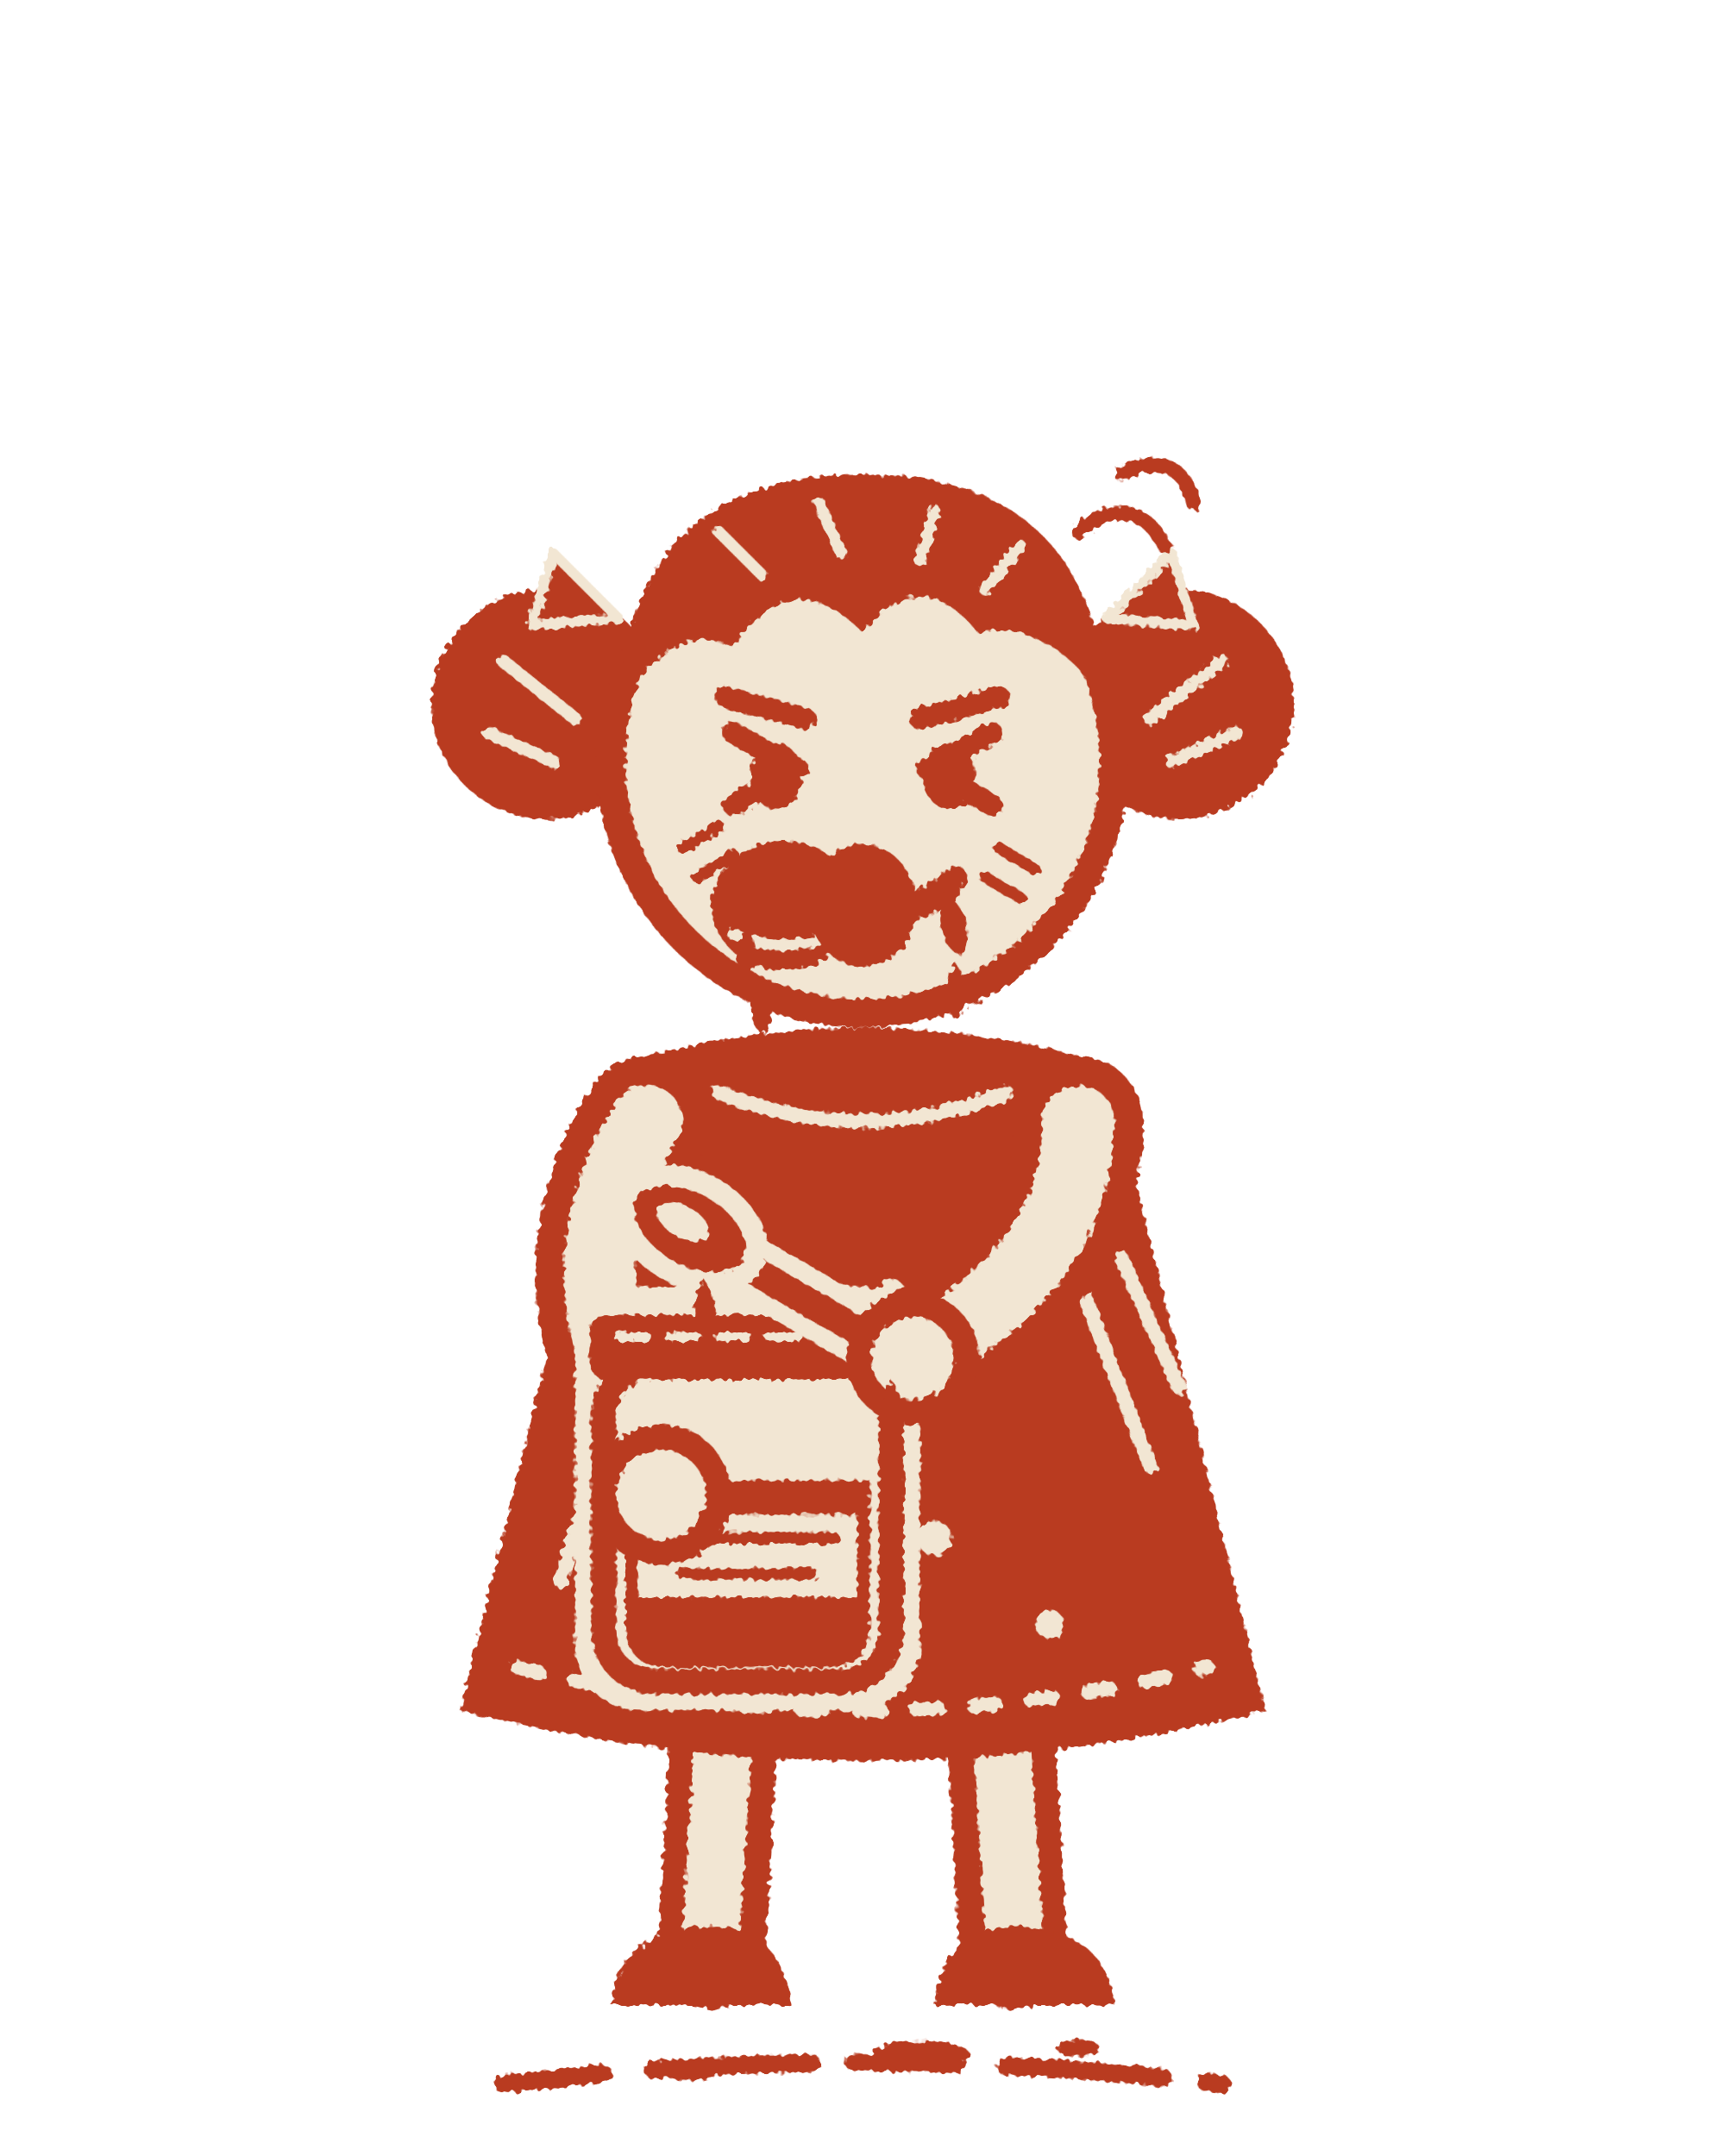
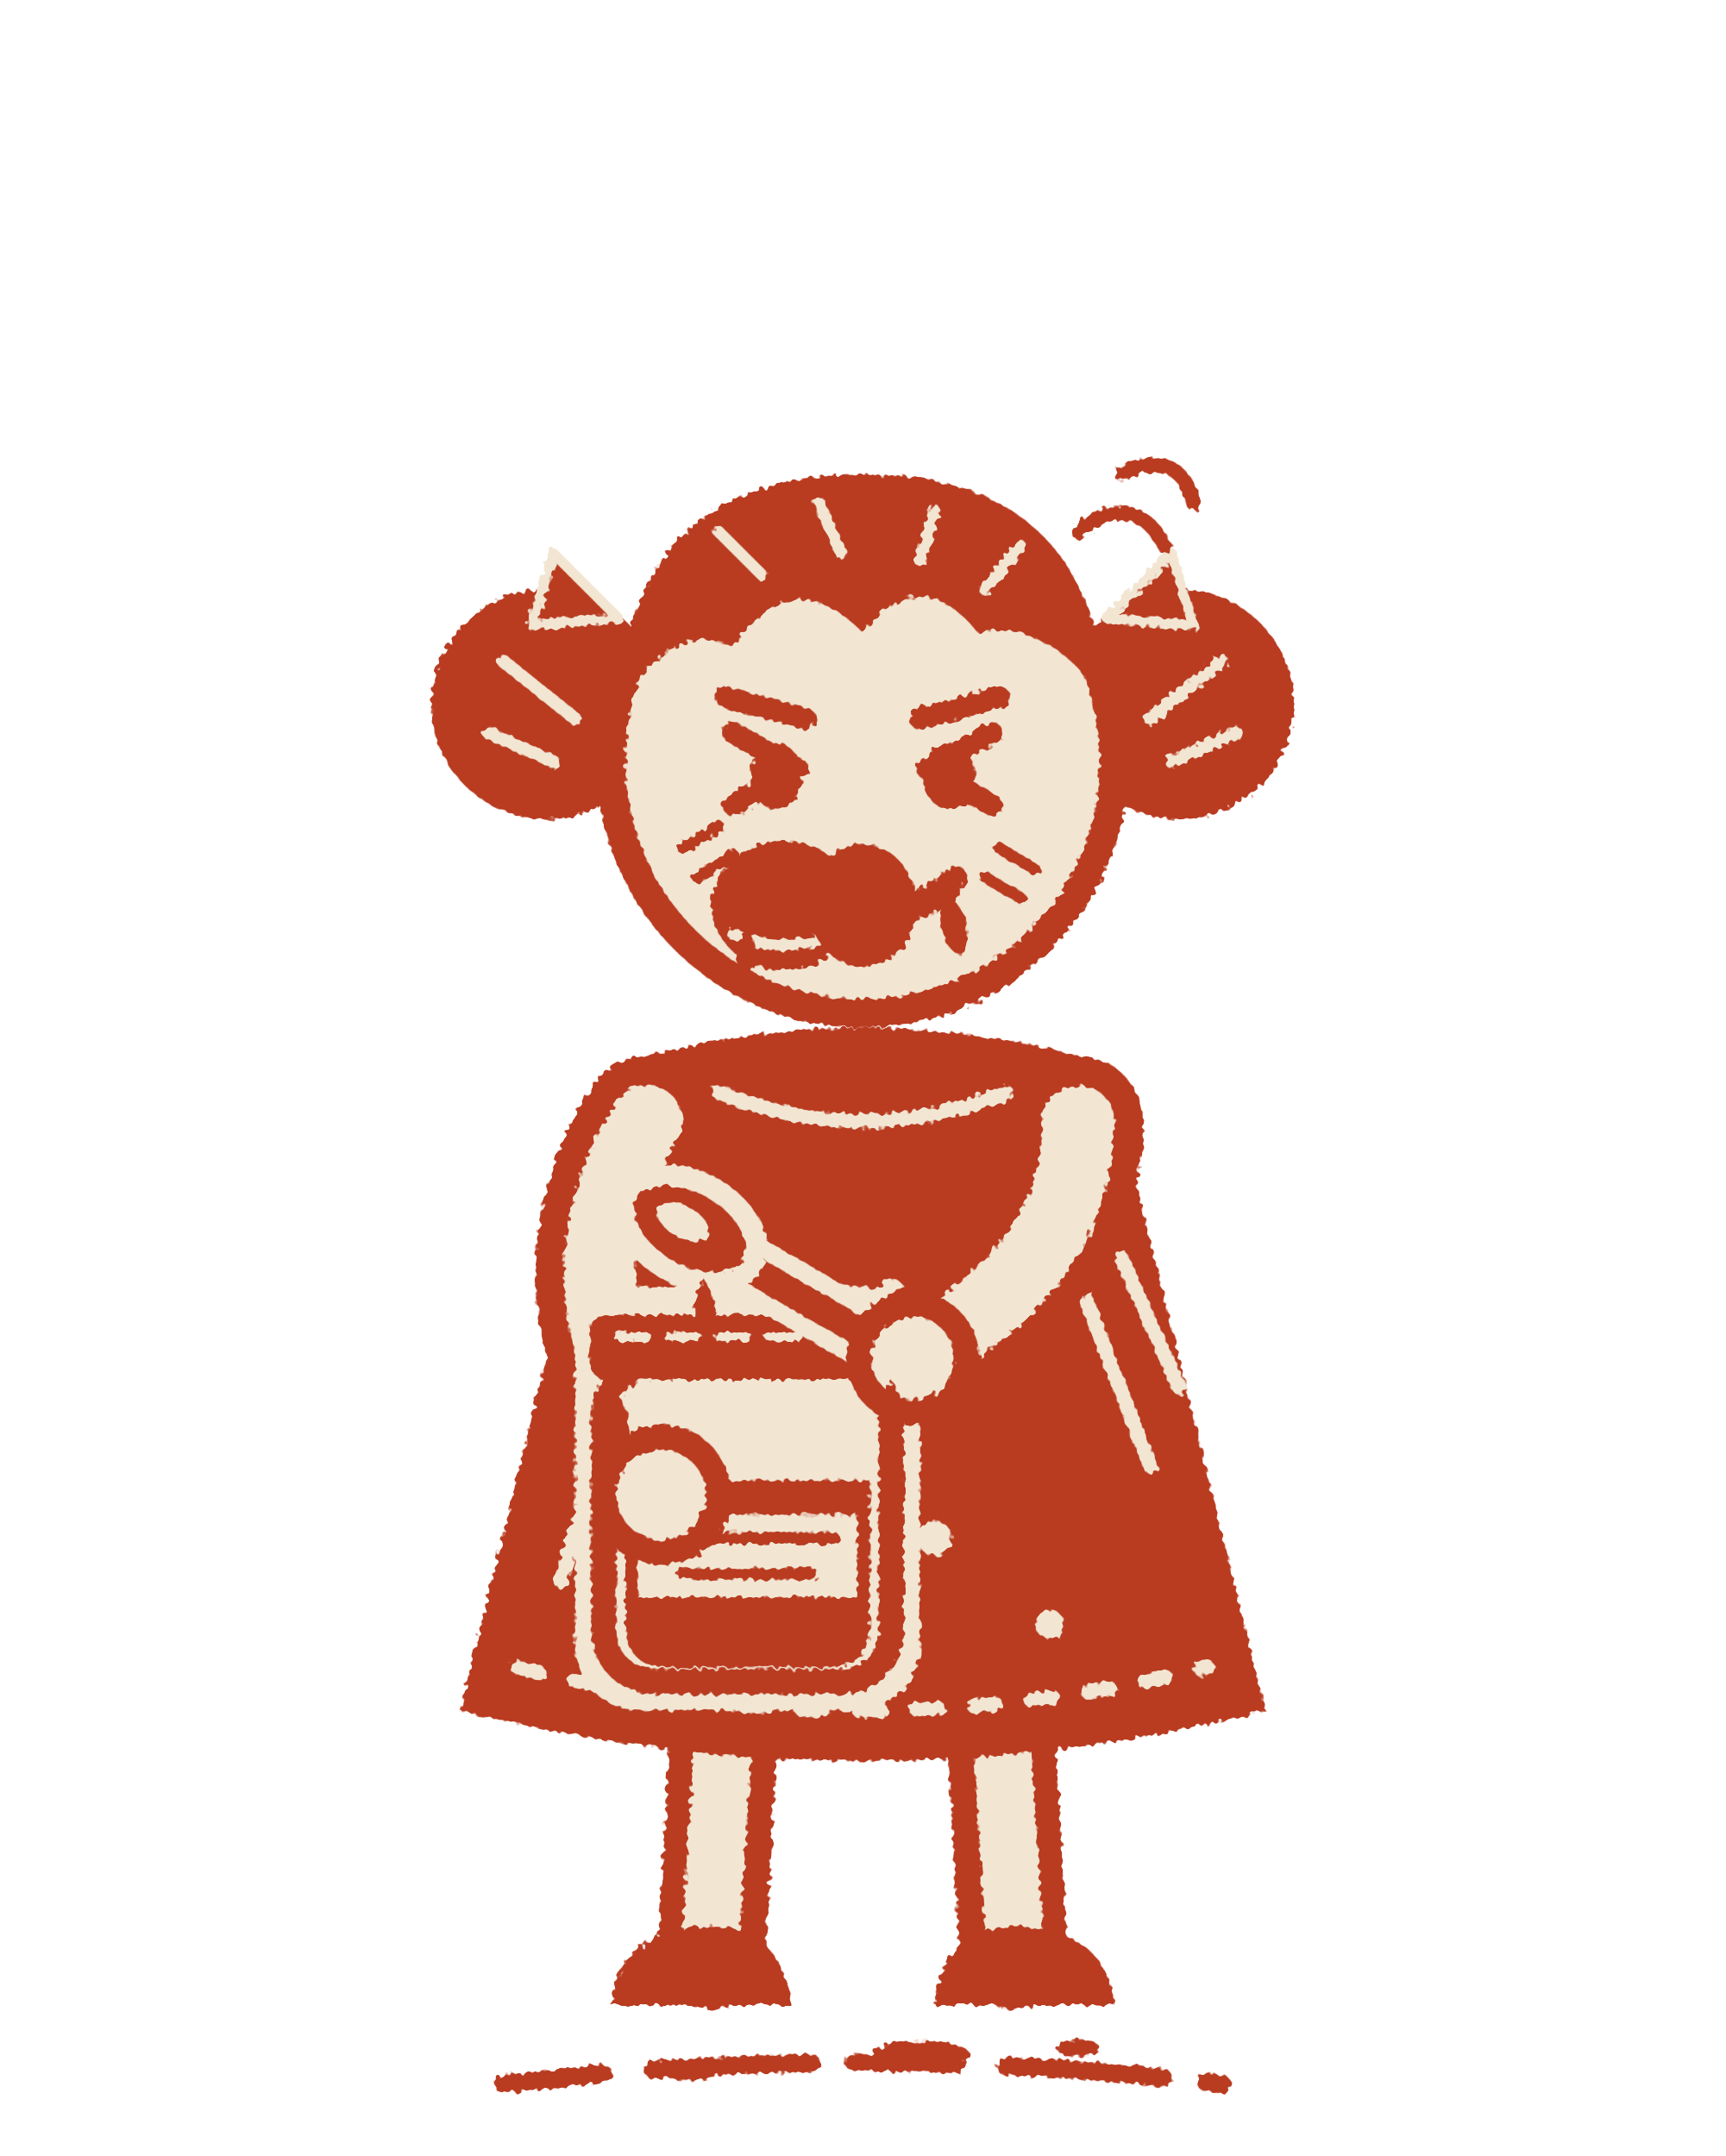
<svg xmlns="http://www.w3.org/2000/svg" viewBox="0 0 240 300">
  <defs>
    <filter id="grabado" x="-5%" y="-5%" width="110%" height="110%">
      <feTurbulence type="fractalNoise" baseFrequency="1.3" numOctaves="1" seed="7" />
      <feDisplacementMap in="SourceGraphic" scale="1.3" />
    </filter>
  </defs>
  <g filter="url(#grabado)" stroke-linejoin="round" stroke-linecap="round">
    <g class="pierna pierna-izq">
      <path d="M101 236 L99 272" stroke="#B93B20" stroke-width="15" />
      <path d="M101 236 L99 268" stroke="#F2E6D3" stroke-width="8" />
      <path d="M85 279 Q86 268 100 268 Q109 269 110 279 Z" fill="#B93B20" />
    </g>
    <g class="pierna pierna-der">
      <path d="M139 236 L141 272" stroke="#B93B20" stroke-width="15" />
      <path d="M139 236 L141 268" stroke="#F2E6D3" stroke-width="8" />
      <path d="M130 279 Q131 269 140 268 Q154 268 155 279 Z" fill="#B93B20" />
    </g>
    <path d="M70 290 Q120 284 170 290" stroke="#B93B20" stroke-width="2.5" fill="none" stroke-dasharray="14 7 22 6" />
    <path d="M86 148 Q120 138 154 148 L176 238 Q120 252 64 238 Z" fill="#B93B20" />
    <g stroke="#F2E6D3" stroke-width="2" fill="none">
      <path d="M100 152 Q120 160 140 152" />
      <path d="M150 178 l10 26 M156 175 l8 18 M84 200 l-6 20 M90 206 l-4 14" />
      <path d="M72 232 Q120 244 168 232" stroke-dasharray="3 5" />
    </g>
    <g fill="#F2E6D3">
      <circle cx="112" cy="196" r="2.4" />
      <circle cx="130" cy="214" r="2.4" />
      <circle cx="124" cy="180" r="2" />
      <circle cx="104" cy="226" r="2.2" />
      <circle cx="146" cy="226" r="2" />
    </g>
    <g class="brazo-tarro">
      <path d="M90 156 Q76 178 92 202" stroke="#B93B20" stroke-width="18" fill="none" />
      <path d="M90 156 Q76 178 92 202" stroke="#F2E6D3" stroke-width="10" fill="none" />
      <rect x="80" y="179" width="48" height="59" rx="9" fill="#F2E6D3" />
      <rect x="84" y="190" width="40" height="44" rx="7" fill="#F2E6D3" stroke="#B93B20" stroke-width="3.5" />
      <path d="M87 206 h34 v20 q0 6 -6 6 h-22 q-6 0 -6 -6 Z" fill="#B93B20" />
      <rect x="88" y="210" width="32" height="13" fill="#F2E6D3" stroke="#B93B20" stroke-width="1.5" />
      <path d="M92 214 h24 M95 219 h18" stroke="#B93B20" stroke-width="1.6" />
      <rect x="82" y="183" width="44" height="9" rx="2.5" fill="#B93B20" />
      <path d="M86 186 h36" stroke="#F2E6D3" stroke-width="1.2" stroke-dasharray="4 3" />
      <circle cx="92" cy="208" r="8" fill="#F2E6D3" stroke="#B93B20" stroke-width="3.5" />
    </g>
    <g class="cabeza">
      <circle cx="76" cy="98" r="16" fill="#B93B20" />
      <circle cx="164" cy="98" r="16" fill="#B93B20" />
      <path d="M70 92 l10 8 M68 102 l9 4 M170 92 l-10 8 M172 102 l-9 4" stroke="#F2E6D3" stroke-width="1.8" />
      <path d="M86 86 l-9 -9 l-3 10 Z M154 86 l9 -9 l3 10 Z" fill="#B93B20" stroke="#F2E6D3" stroke-width="1.4" />
      <circle cx="120" cy="106" r="35" fill="#F2E6D3" stroke="#B93B20" stroke-width="4" />
      <path d="M86 98 Q88 66 120 66 Q152 66 154 98 Q146 86 136 88 Q128 78 120 88 Q110 78 102 90 Q94 86 86 98 Z" fill="#B93B20" />
      <path d="M100 74 l6 6 M114 70 l3 7 M130 71 l-2 7 M142 76 l-5 6" stroke="#F2E6D3" stroke-width="1.6" />
      <path d="M95 118 l5 -3 M97 122 l5 -3 M139 118 l5 3 M137 122 l5 3" stroke="#B93B20" stroke-width="1.6" />
      <g class="cara-normal">
        <path d="M101 97 l11 3 M139 97 l-11 3" stroke="#B93B20" stroke-width="3" />
        <g class="ojos" fill="#B93B20">
          <ellipse cx="108" cy="108" rx="3.6" ry="4.6" />
          <ellipse cx="132" cy="108" rx="3.6" ry="4.6" />
        </g>
        <g class="boca">
          <path d="M107 125 Q119 133 133 122" stroke="#B93B20" stroke-width="3" fill="none" />
        </g>
        <g class="boca-abierta">
          <ellipse cx="109" cy="126" rx="10" ry="9" fill="#B93B20" />
          <path d="M102 130 q7 3 14 0" stroke="#F2E6D3" stroke-width="1.6" fill="none" />
        </g>
        <g class="lengua">
          <path d="M108 124 Q120 132 132 124" stroke="#B93B20" stroke-width="3" fill="none" />
          <path d="M116 127 q4 10 9 0" fill="#B93B20" />
        </g>
        <path d="M131 124 q5 3 3 9 q-4 -1 -3 -9 Z M104 129 q-3 4 0 7 q2 -3 0 -7 Z" fill="#B93B20" />
      </g>
      <g class="cara-ay" stroke="#B93B20" stroke-width="3" fill="none">
        <path d="M102 102 l9 5 l-9 5 M138 102 l-9 5 l9 5" />
        <ellipse cx="120" cy="126" rx="6" ry="7" fill="#B93B20" />
        <path d="M150 74 q8 -6 12 2 M156 66 q8 -4 10 4" stroke-width="2" />
      </g>
    </g>
    <g class="brazo-cuchara">
      <path d="M150 156 Q150 176 128 188" stroke="#B93B20" stroke-width="18" fill="none" />
      <path d="M150 156 Q150 176 128 188" stroke="#F2E6D3" stroke-width="10" fill="none" />
      <path d="M126 189 L100 174" stroke="#F2E6D3" stroke-width="9" />
      <path d="M126 189 L100 174" stroke="#B93B20" stroke-width="4" />
      <ellipse cx="96" cy="171" rx="10" ry="6.5" transform="rotate(30 96 171)" fill="#B93B20" stroke="#F2E6D3" stroke-width="3" />
      <ellipse cx="95" cy="170" rx="4" ry="2.2" transform="rotate(30 95 170)" fill="#F2E6D3" />
      <circle cx="127" cy="189" r="7.5" fill="#F2E6D3" stroke="#B93B20" stroke-width="3.5" />
    </g>
    <g class="gotas" fill="#B93B20">
-       <path class="gota g1" d="M133 134 q3 5 0 8 q-3 -3 0 -8 Z" />
-       <path class="gota g2" d="M106 136 q3 5 0 8 q-3 -3 0 -8 Z" />
      <path class="gota g3" d="M98 178 q3 5 0 8 q-3 -3 0 -8 Z" />
      <path class="gota g4" d="M124 192 q3 5 0 8 q-3 -3 0 -8 Z" />
+       <path class="gota g5" d="M86 194 q3 5 0 8 q-3 -3 0 -8 Z" />
    </g>
    <g fill="#B93B20">
      <ellipse cx="128" cy="286" rx="7" ry="2" />
      <ellipse cx="96" cy="288" rx="4" ry="1.5" />
      <ellipse cx="150" cy="285" rx="3" ry="1.2" />
    </g>
  </g>
</svg>
